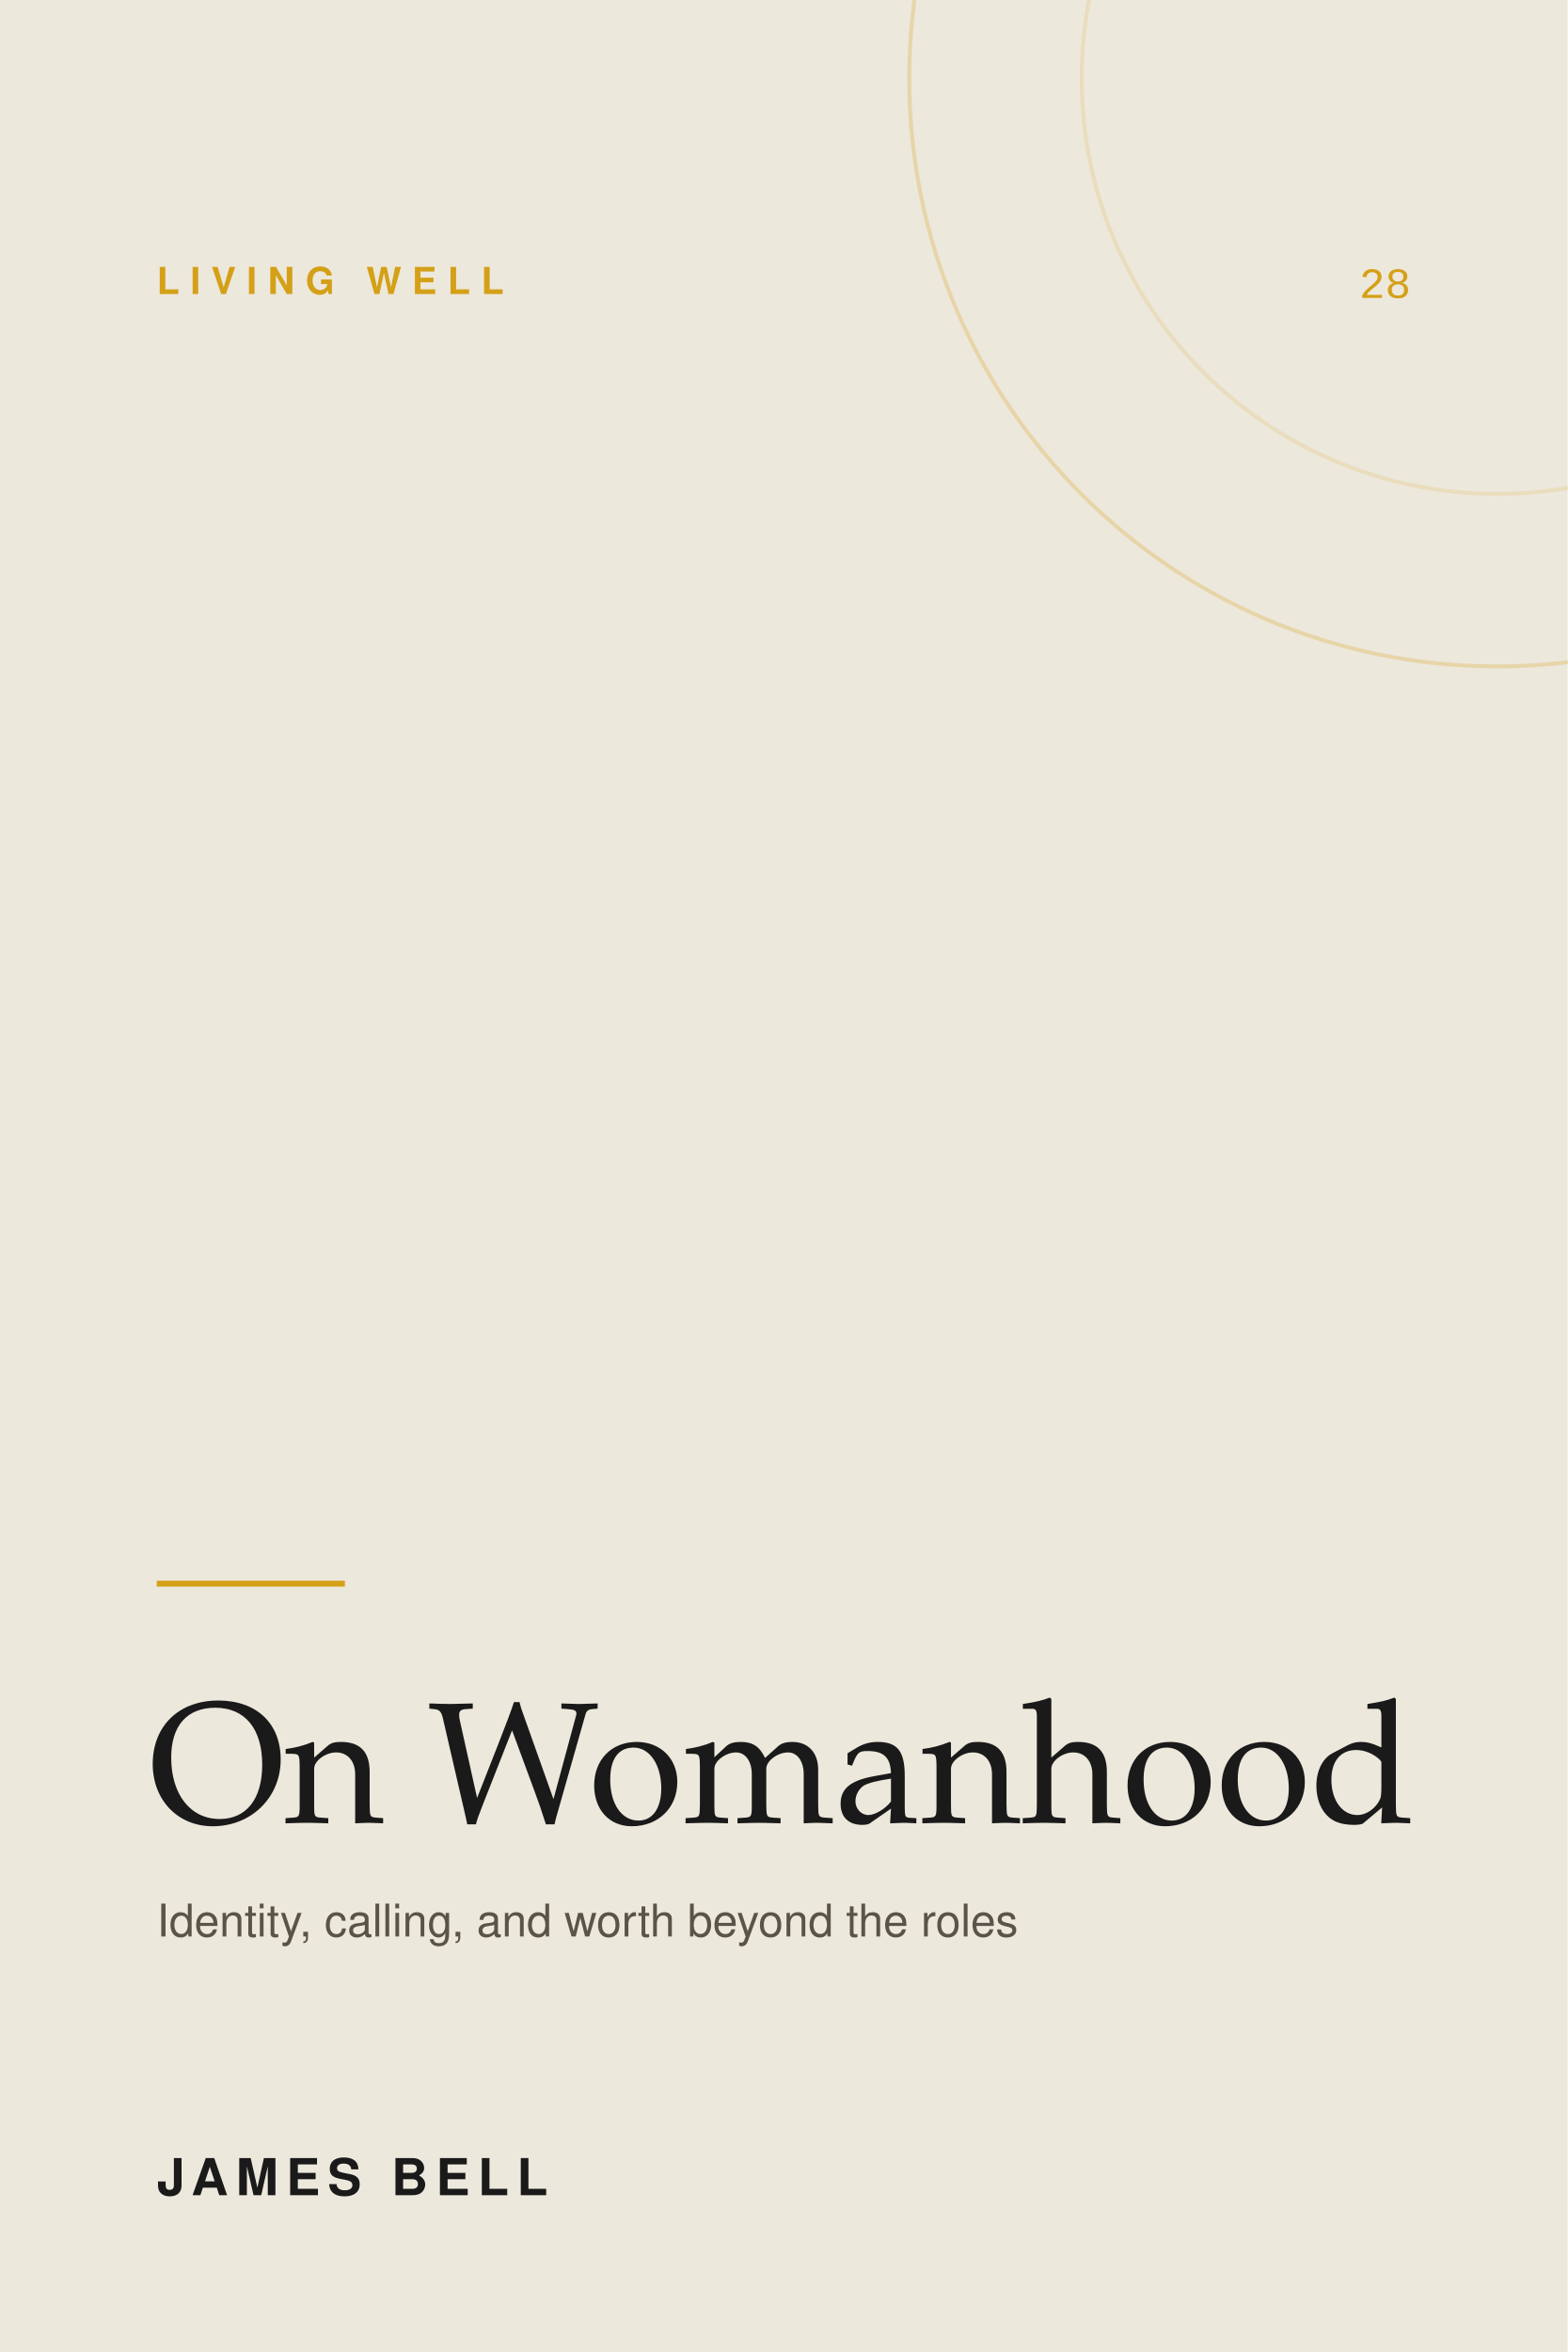
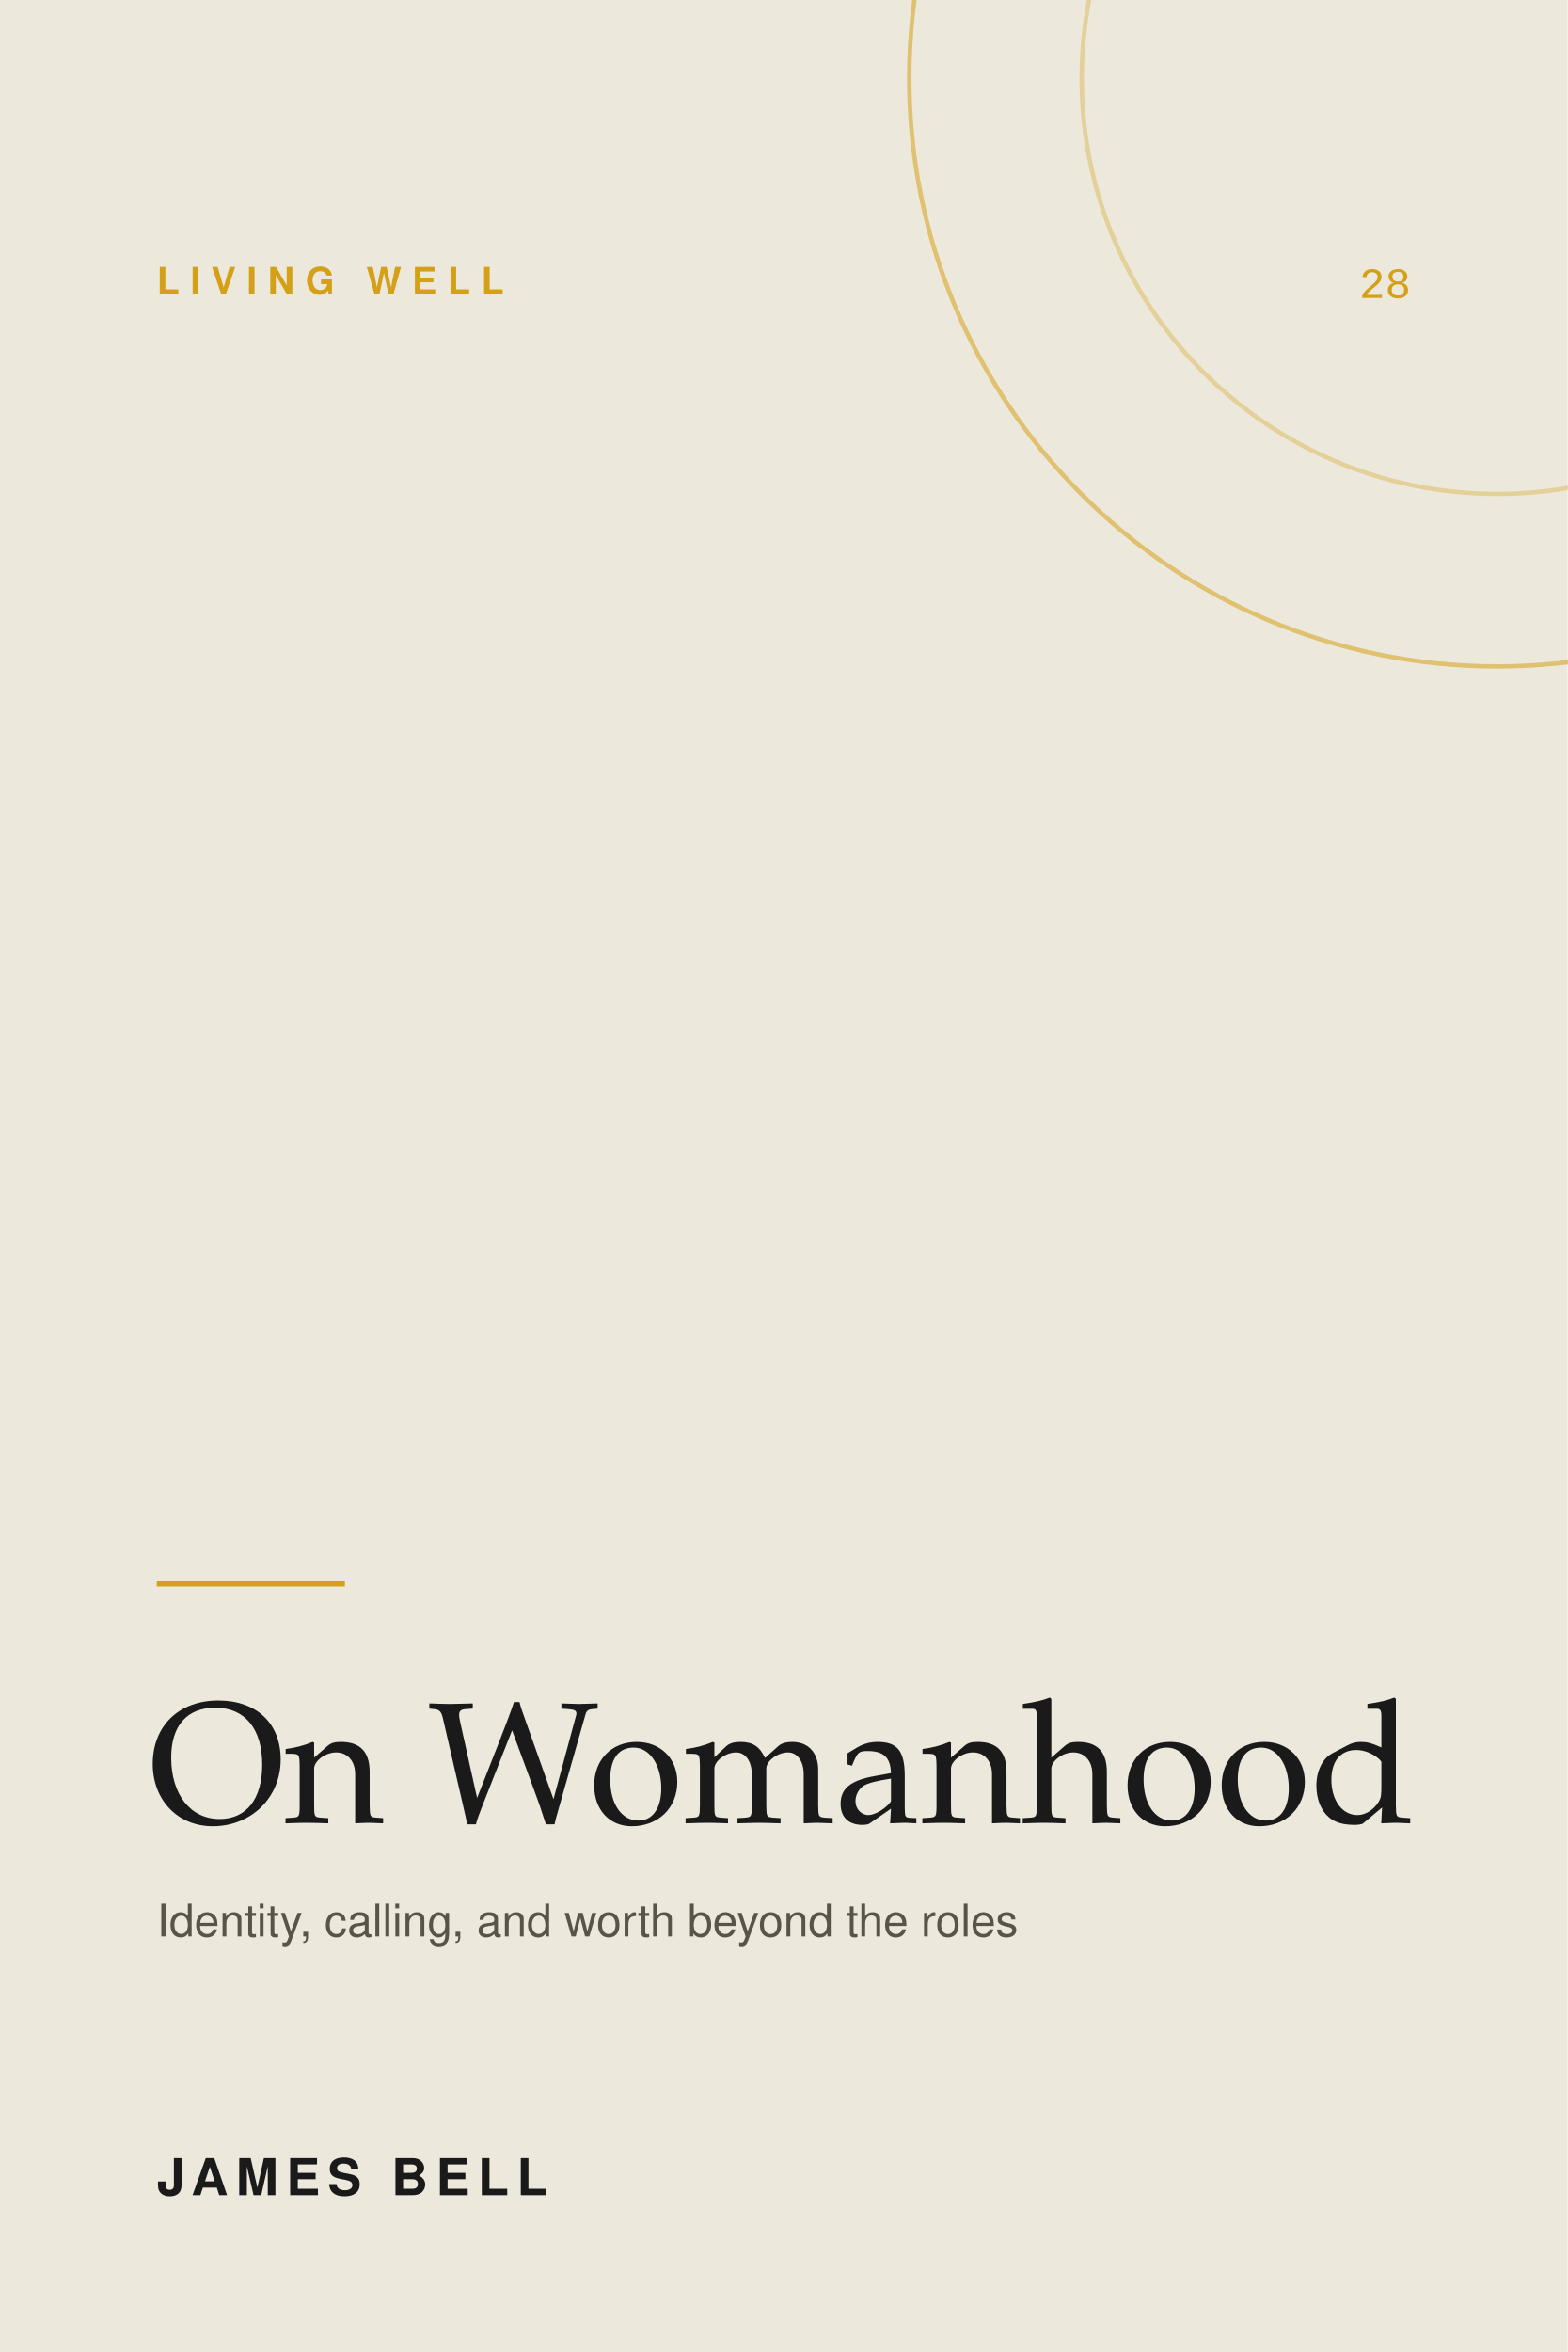
<svg xmlns="http://www.w3.org/2000/svg" width="800" height="1200" viewBox="0 0 800 1200" role="img" aria-label="On Womanhood by James Bell">
  <rect width="800" height="1200" fill="#EDE8DC" />
-   <circle cx="764" cy="40" r="300" fill="none" stroke="#D4A017" stroke-width="2" opacity="0.26" />
-   <circle cx="764" cy="40" r="212" fill="none" stroke="#D4A017" stroke-width="2" opacity="0.16" />
+   <circle cx="764" cy="40" r="300" fill="none" stroke="#D4A017" stroke-width="2.25" opacity="0.55" />
+   <circle cx="764" cy="40" r="212" fill="none" stroke="#D4A017" stroke-width="2.25" opacity="0.34" />
  <text x="80" y="150" font-family="Helvetica, Arial, sans-serif" font-size="19" letter-spacing="5.5" font-weight="700" fill="#D4A017">LIVING WELL</text>
  <text x="720" y="152" text-anchor="end" font-family="'JetBrains Mono', 'Courier New', monospace" font-size="22" fill="#D4A017">28</text>
  <line x1="80" y1="808" x2="176" y2="808" stroke="#D4A017" stroke-width="3" />
  <text x="76" y="930" font-family="Palatino, 'Palatino Linotype', Georgia, serif" font-size="88" fill="#1A1A1A">On Womanhood</text>
  <text x="80" y="988" font-family="Helvetica, Arial, sans-serif" font-size="23" fill="#5A5448">Identity, calling, and worth beyond the roles</text>
  <text x="80" y="1120" font-family="Helvetica, Arial, sans-serif" font-size="26" letter-spacing="4" font-weight="700" fill="#1A1A1A">JAMES BELL</text>
</svg>
